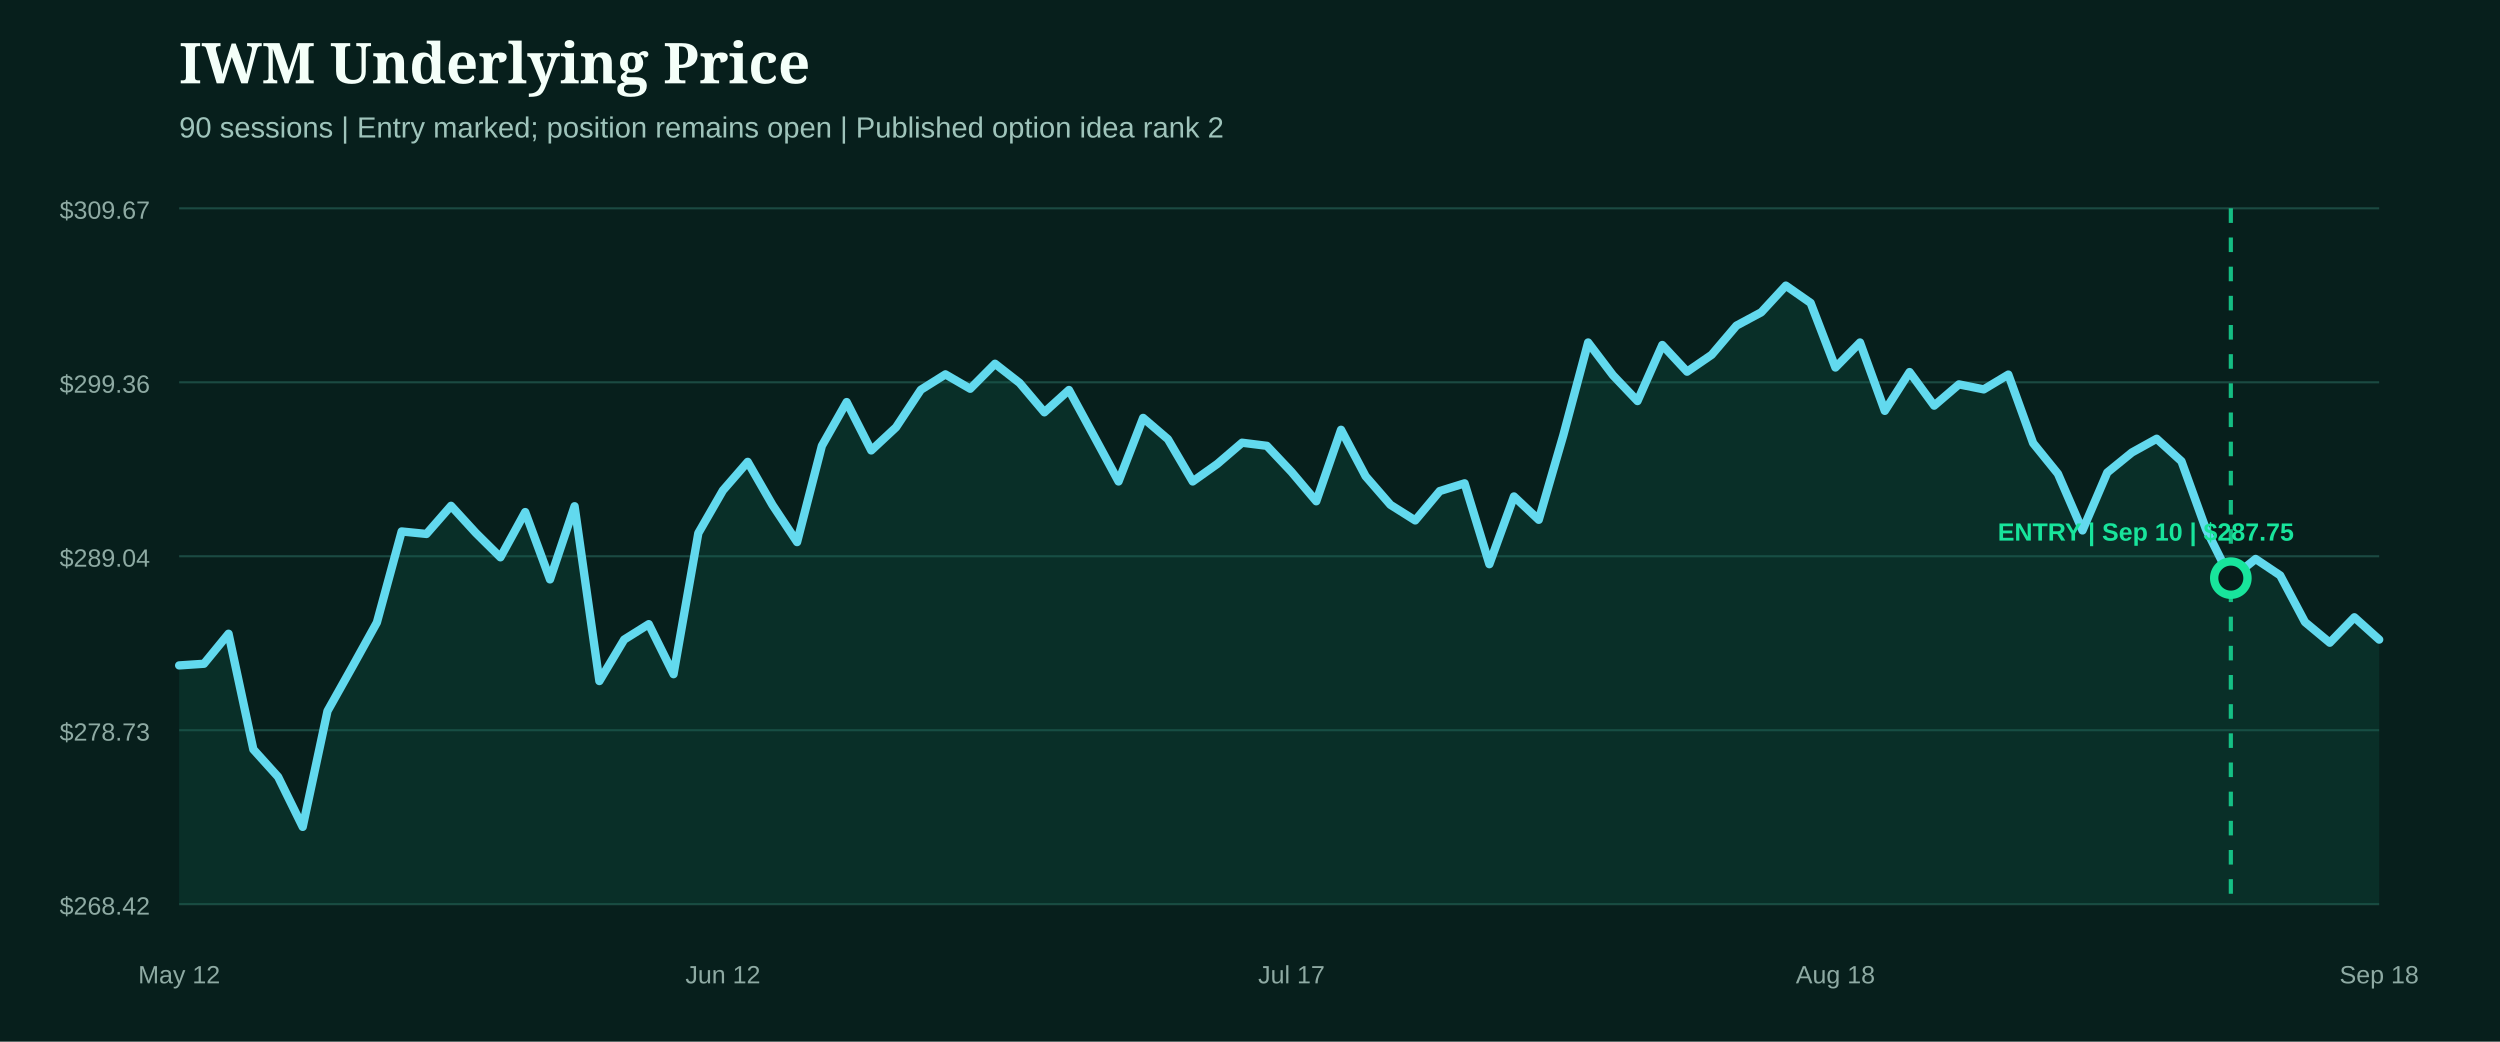
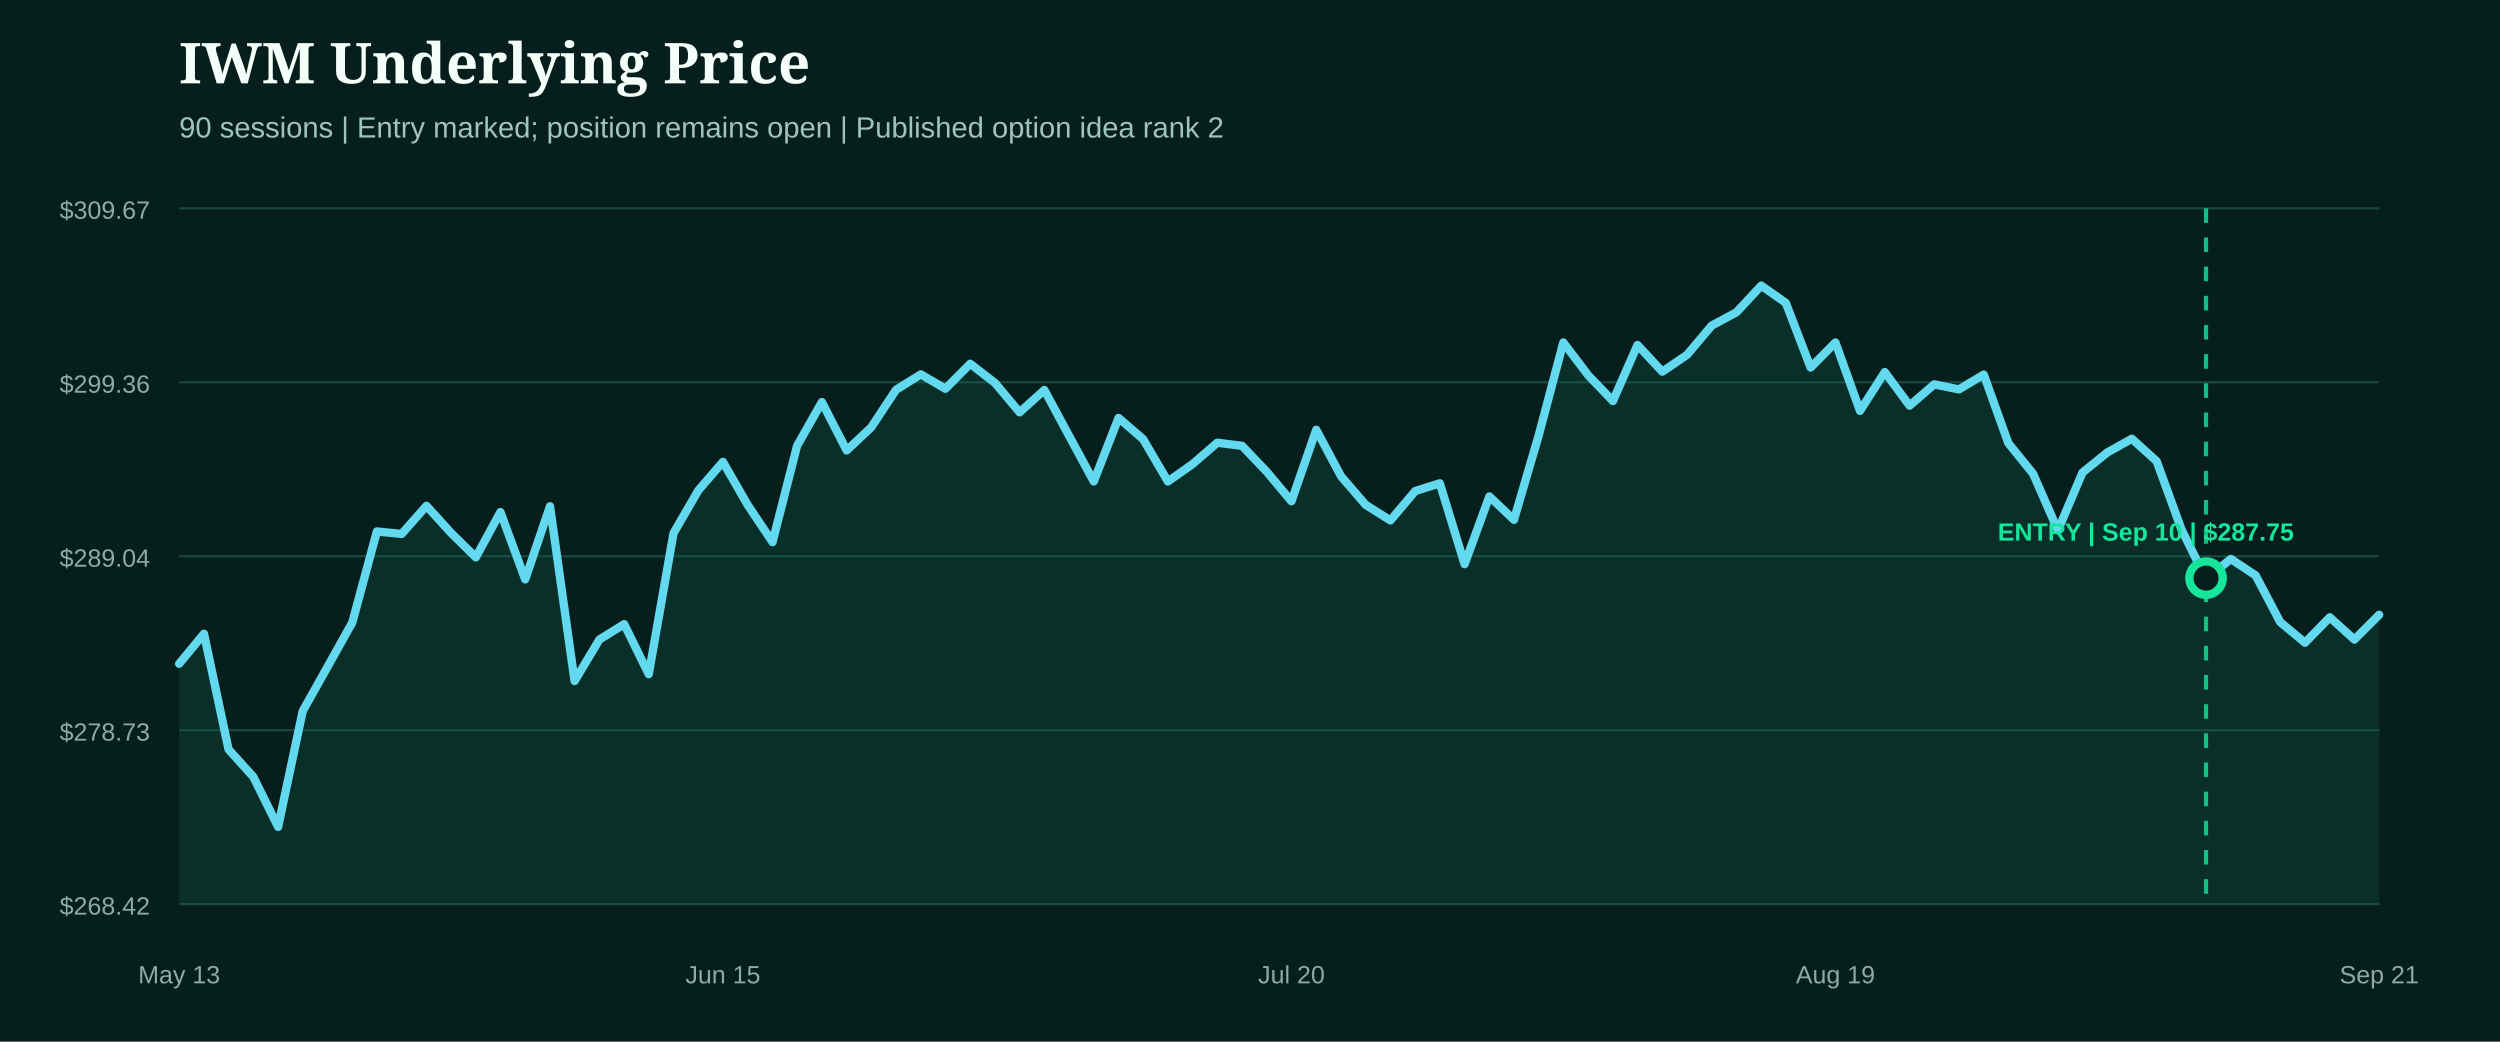
<svg xmlns="http://www.w3.org/2000/svg" width="1200" height="500" viewBox="0 0 1200 500" role="img" aria-label="IWM underlying price from entry">
  <rect width="1200" height="500" fill="#071f1c" />
  <style>.head{fill:#f4fff9;font:800 27px Georgia,serif}.sub{fill:#9fc4bb;font:14px Arial,sans-serif}.axis{fill:#8eaaa3;font:12px Arial,sans-serif}.marker{font:800 12px Arial,sans-serif}</style>
  <text x="86" y="40" class="head">IWM Underlying Price</text>
  <text x="86" y="66" class="sub">90 sessions | Entry marked; position remains open | Published option idea rank 2</text>
  <line x1="86" x2="1142" y1="100.0" y2="100.0" stroke="#1b4a42" stroke-width="1" />
  <text x="72" y="105.0" text-anchor="end" class="axis">$309.67</text>
  <line x1="86" x2="1142" y1="183.5" y2="183.5" stroke="#1b4a42" stroke-width="1" />
  <text x="72" y="188.5" text-anchor="end" class="axis">$299.36</text>
  <line x1="86" x2="1142" y1="267.0" y2="267.0" stroke="#1b4a42" stroke-width="1" />
  <text x="72" y="272.0" text-anchor="end" class="axis">$289.04</text>
  <line x1="86" x2="1142" y1="350.5" y2="350.5" stroke="#1b4a42" stroke-width="1" />
  <text x="72" y="355.5" text-anchor="end" class="axis">$278.73</text>
  <line x1="86" x2="1142" y1="434.0" y2="434.0" stroke="#1b4a42" stroke-width="1" />
  <text x="72" y="439.0" text-anchor="end" class="axis">$268.42</text>
-   <path d="M86.0,319.4 L97.9,318.6 L109.7,304.2 L121.6,359.7 L133.5,372.9 L145.3,396.9 L157.2,341.3 L169.1,320.1 L180.9,298.8 L192.8,255.1 L204.7,256.3 L216.5,242.8 L228.4,255.8 L240.2,267.5 L252.1,245.8 L264.0,278.1 L275.8,243.0 L287.7,326.9 L299.6,307.0 L311.4,299.6 L323.3,323.6 L335.2,255.9 L347.0,235.4 L358.9,221.7 L370.8,242.4 L382.6,260.2 L394.5,214.0 L406.4,193.0 L418.2,216.2 L430.1,205.1 L442.0,187.1 L453.8,179.7 L465.7,186.6 L477.6,174.6 L489.4,183.8 L501.3,197.9 L513.1,187.2 L525.0,209.1 L536.9,231.1 L548.7,200.6 L560.6,210.8 L572.5,231.1 L584.3,222.7 L596.2,212.5 L608.1,214.0 L619.9,226.5 L631.8,240.6 L643.7,206.3 L655.5,228.6 L667.4,242.3 L679.3,249.8 L691.1,235.7 L703.0,232.0 L714.9,270.8 L726.7,238.3 L738.6,249.5 L750.4,208.9 L762.3,164.4 L774.2,180.1 L786.0,192.5 L797.9,165.6 L809.8,178.4 L821.6,170.3 L833.5,156.3 L845.4,149.9 L857.2,137.1 L869.1,145.4 L881.0,176.4 L892.8,164.4 L904.7,197.2 L916.6,178.6 L928.4,194.7 L940.3,184.5 L952.2,186.9 L964.0,179.8 L975.9,212.7 L987.8,227.4 L999.6,254.6 L1011.5,226.8 L1023.3,217.2 L1035.2,210.6 L1047.1,221.4 L1058.9,254.1 L1070.8,277.9 L1082.7,268.3 L1094.5,276.2 L1106.4,298.6 L1118.3,308.5 L1130.1,296.3 L1142.0,307.0 L1142.0,434.0 L86.0,434.0 Z" fill="#0f5949" opacity="0.28" />
-   <path d="M86.0,319.4 L97.9,318.6 L109.7,304.2 L121.6,359.7 L133.5,372.9 L145.3,396.9 L157.2,341.3 L169.1,320.1 L180.9,298.8 L192.8,255.1 L204.7,256.3 L216.5,242.8 L228.4,255.8 L240.2,267.5 L252.1,245.8 L264.0,278.1 L275.8,243.0 L287.7,326.9 L299.6,307.0 L311.4,299.6 L323.3,323.6 L335.2,255.9 L347.0,235.4 L358.9,221.7 L370.8,242.4 L382.6,260.2 L394.5,214.0 L406.4,193.0 L418.2,216.2 L430.1,205.1 L442.0,187.1 L453.8,179.7 L465.7,186.6 L477.6,174.6 L489.4,183.8 L501.3,197.9 L513.1,187.2 L525.0,209.1 L536.9,231.1 L548.7,200.6 L560.6,210.8 L572.5,231.1 L584.3,222.7 L596.2,212.5 L608.1,214.0 L619.9,226.5 L631.8,240.6 L643.7,206.3 L655.5,228.6 L667.4,242.3 L679.3,249.8 L691.1,235.7 L703.0,232.0 L714.9,270.8 L726.7,238.3 L738.6,249.5 L750.4,208.9 L762.3,164.4 L774.2,180.1 L786.0,192.5 L797.9,165.6 L809.8,178.4 L821.6,170.3 L833.5,156.3 L845.4,149.9 L857.2,137.1 L869.1,145.4 L881.0,176.4 L892.8,164.4 L904.7,197.2 L916.6,178.6 L928.4,194.7 L940.3,184.5 L952.2,186.9 L964.0,179.8 L975.9,212.7 L987.8,227.4 L999.6,254.6 L1011.5,226.8 L1023.3,217.2 L1035.2,210.6 L1047.1,221.4 L1058.9,254.1 L1070.8,277.9 L1082.7,268.3 L1094.5,276.2 L1106.4,298.6 L1118.3,308.5 L1130.1,296.3 L1142.0,307.0" fill="none" stroke="#62d9ee" stroke-width="4" stroke-linecap="round" stroke-linejoin="round" />
+   <path d="M86.0,318.6 L97.9,304.2 L109.7,359.7 L121.6,372.9 L133.5,396.9 L145.3,341.3 L157.2,320.1 L169.1,298.8 L180.9,255.1 L192.8,256.3 L204.7,242.8 L216.5,255.8 L228.4,267.5 L240.2,245.8 L252.1,278.1 L264.0,243.0 L275.8,326.9 L287.7,307.0 L299.6,299.6 L311.4,323.6 L323.3,255.9 L335.2,235.4 L347.0,221.7 L358.9,242.4 L370.8,260.2 L382.6,214.0 L394.5,193.0 L406.4,216.2 L418.2,205.1 L430.1,187.1 L442.0,179.7 L453.8,186.6 L465.7,174.6 L477.6,183.8 L489.4,197.9 L501.3,187.2 L513.1,209.1 L525.0,231.1 L536.9,200.6 L548.7,210.8 L560.6,231.1 L572.5,222.7 L584.3,212.5 L596.2,214.0 L608.1,226.5 L619.9,240.6 L631.8,206.3 L643.7,228.6 L655.5,242.3 L667.4,249.8 L679.3,235.7 L691.1,232.0 L703.0,270.8 L714.9,238.3 L726.7,249.5 L738.6,208.9 L750.4,164.4 L762.3,180.1 L774.2,192.5 L786.0,165.6 L797.9,178.4 L809.8,170.3 L821.6,156.3 L833.5,149.9 L845.4,137.1 L857.2,145.4 L869.1,176.4 L881.0,164.4 L892.8,197.2 L904.7,178.6 L916.6,194.7 L928.4,184.5 L940.3,186.9 L952.2,179.8 L964.0,212.7 L975.9,227.4 L987.8,254.6 L999.6,226.8 L1011.5,217.2 L1023.3,210.6 L1035.2,221.4 L1047.1,254.1 L1058.9,277.9 L1070.8,268.3 L1082.7,276.2 L1094.5,298.6 L1106.4,308.5 L1118.3,296.3 L1130.1,307.0 L1142.0,295.1 L1142.0,434.0 L86.0,434.0 Z" fill="#0f5949" opacity="0.28" />
+   <path d="M86.0,318.6 L97.9,304.2 L109.7,359.7 L121.6,372.9 L133.5,396.9 L145.3,341.3 L157.2,320.1 L169.1,298.8 L180.9,255.1 L192.8,256.3 L204.7,242.8 L216.5,255.8 L228.4,267.5 L240.2,245.8 L252.1,278.1 L264.0,243.0 L275.8,326.9 L287.7,307.0 L299.6,299.6 L311.4,323.6 L323.3,255.9 L335.2,235.4 L347.0,221.7 L358.9,242.4 L370.8,260.2 L382.6,214.0 L394.5,193.0 L406.4,216.2 L418.2,205.1 L430.1,187.1 L442.0,179.7 L453.8,186.6 L465.7,174.6 L477.6,183.8 L489.4,197.9 L501.3,187.2 L513.1,209.1 L525.0,231.1 L536.9,200.6 L548.7,210.8 L560.6,231.1 L572.5,222.7 L584.3,212.5 L596.2,214.0 L608.1,226.5 L619.9,240.6 L631.8,206.3 L643.7,228.6 L655.5,242.3 L667.4,249.8 L679.3,235.7 L691.1,232.0 L703.0,270.8 L714.9,238.3 L726.7,249.5 L738.6,208.9 L750.4,164.4 L762.3,180.1 L774.2,192.5 L786.0,165.6 L797.9,178.4 L809.8,170.3 L821.6,156.3 L833.5,149.9 L845.4,137.1 L857.2,145.4 L869.1,176.4 L881.0,164.4 L892.8,197.2 L904.7,178.6 L916.6,194.7 L928.4,184.5 L940.3,186.9 L952.2,179.8 L964.0,212.7 L975.9,227.4 L987.8,254.6 L999.6,226.8 L1011.5,217.2 L1023.3,210.6 L1035.2,221.4 L1047.1,254.1 L1058.9,277.9 L1070.8,268.3 L1082.7,276.2 L1094.5,298.6 L1106.4,308.5 L1118.3,296.3 L1130.1,307.0 L1142.0,295.1" fill="none" stroke="#62d9ee" stroke-width="4" stroke-linecap="round" stroke-linejoin="round" />
  <g>
-     <line x1="1070.8" x2="1070.8" y1="100" y2="434" stroke="#18e59c" stroke-width="2" stroke-dasharray="7 7" opacity="0.8" />
-     <circle cx="1070.8" cy="277.5" r="8" fill="#071f1c" stroke="#18e59c" stroke-width="4" />
+     <line x1="1058.9" x2="1058.9" y1="100" y2="434" stroke="#18e59c" stroke-width="2" stroke-dasharray="7 7" opacity="0.8" />
+     <circle cx="1058.9" cy="277.5" r="8" fill="#071f1c" stroke="#18e59c" stroke-width="4" />
    <text x="1030.0" y="259.5" text-anchor="middle" class="marker" fill="#18e59c">ENTRY | Sep 10 | $287.75</text>
  </g>
-   <text x="86.0" y="472" text-anchor="middle" class="axis">May 12</text>
-   <text x="347.0" y="472" text-anchor="middle" class="axis">Jun 12</text>
-   <text x="619.9" y="472" text-anchor="middle" class="axis">Jul 17</text>
-   <text x="881.0" y="472" text-anchor="middle" class="axis">Aug 18</text>
-   <text x="1142.0" y="472" text-anchor="middle" class="axis">Sep 18</text>
+   <text x="86.0" y="472" text-anchor="middle" class="axis">May 13</text>
+   <text x="347.0" y="472" text-anchor="middle" class="axis">Jun 15</text>
+   <text x="619.9" y="472" text-anchor="middle" class="axis">Jul 20</text>
+   <text x="881.0" y="472" text-anchor="middle" class="axis">Aug 19</text>
+   <text x="1142.0" y="472" text-anchor="middle" class="axis">Sep 21</text>
</svg>
